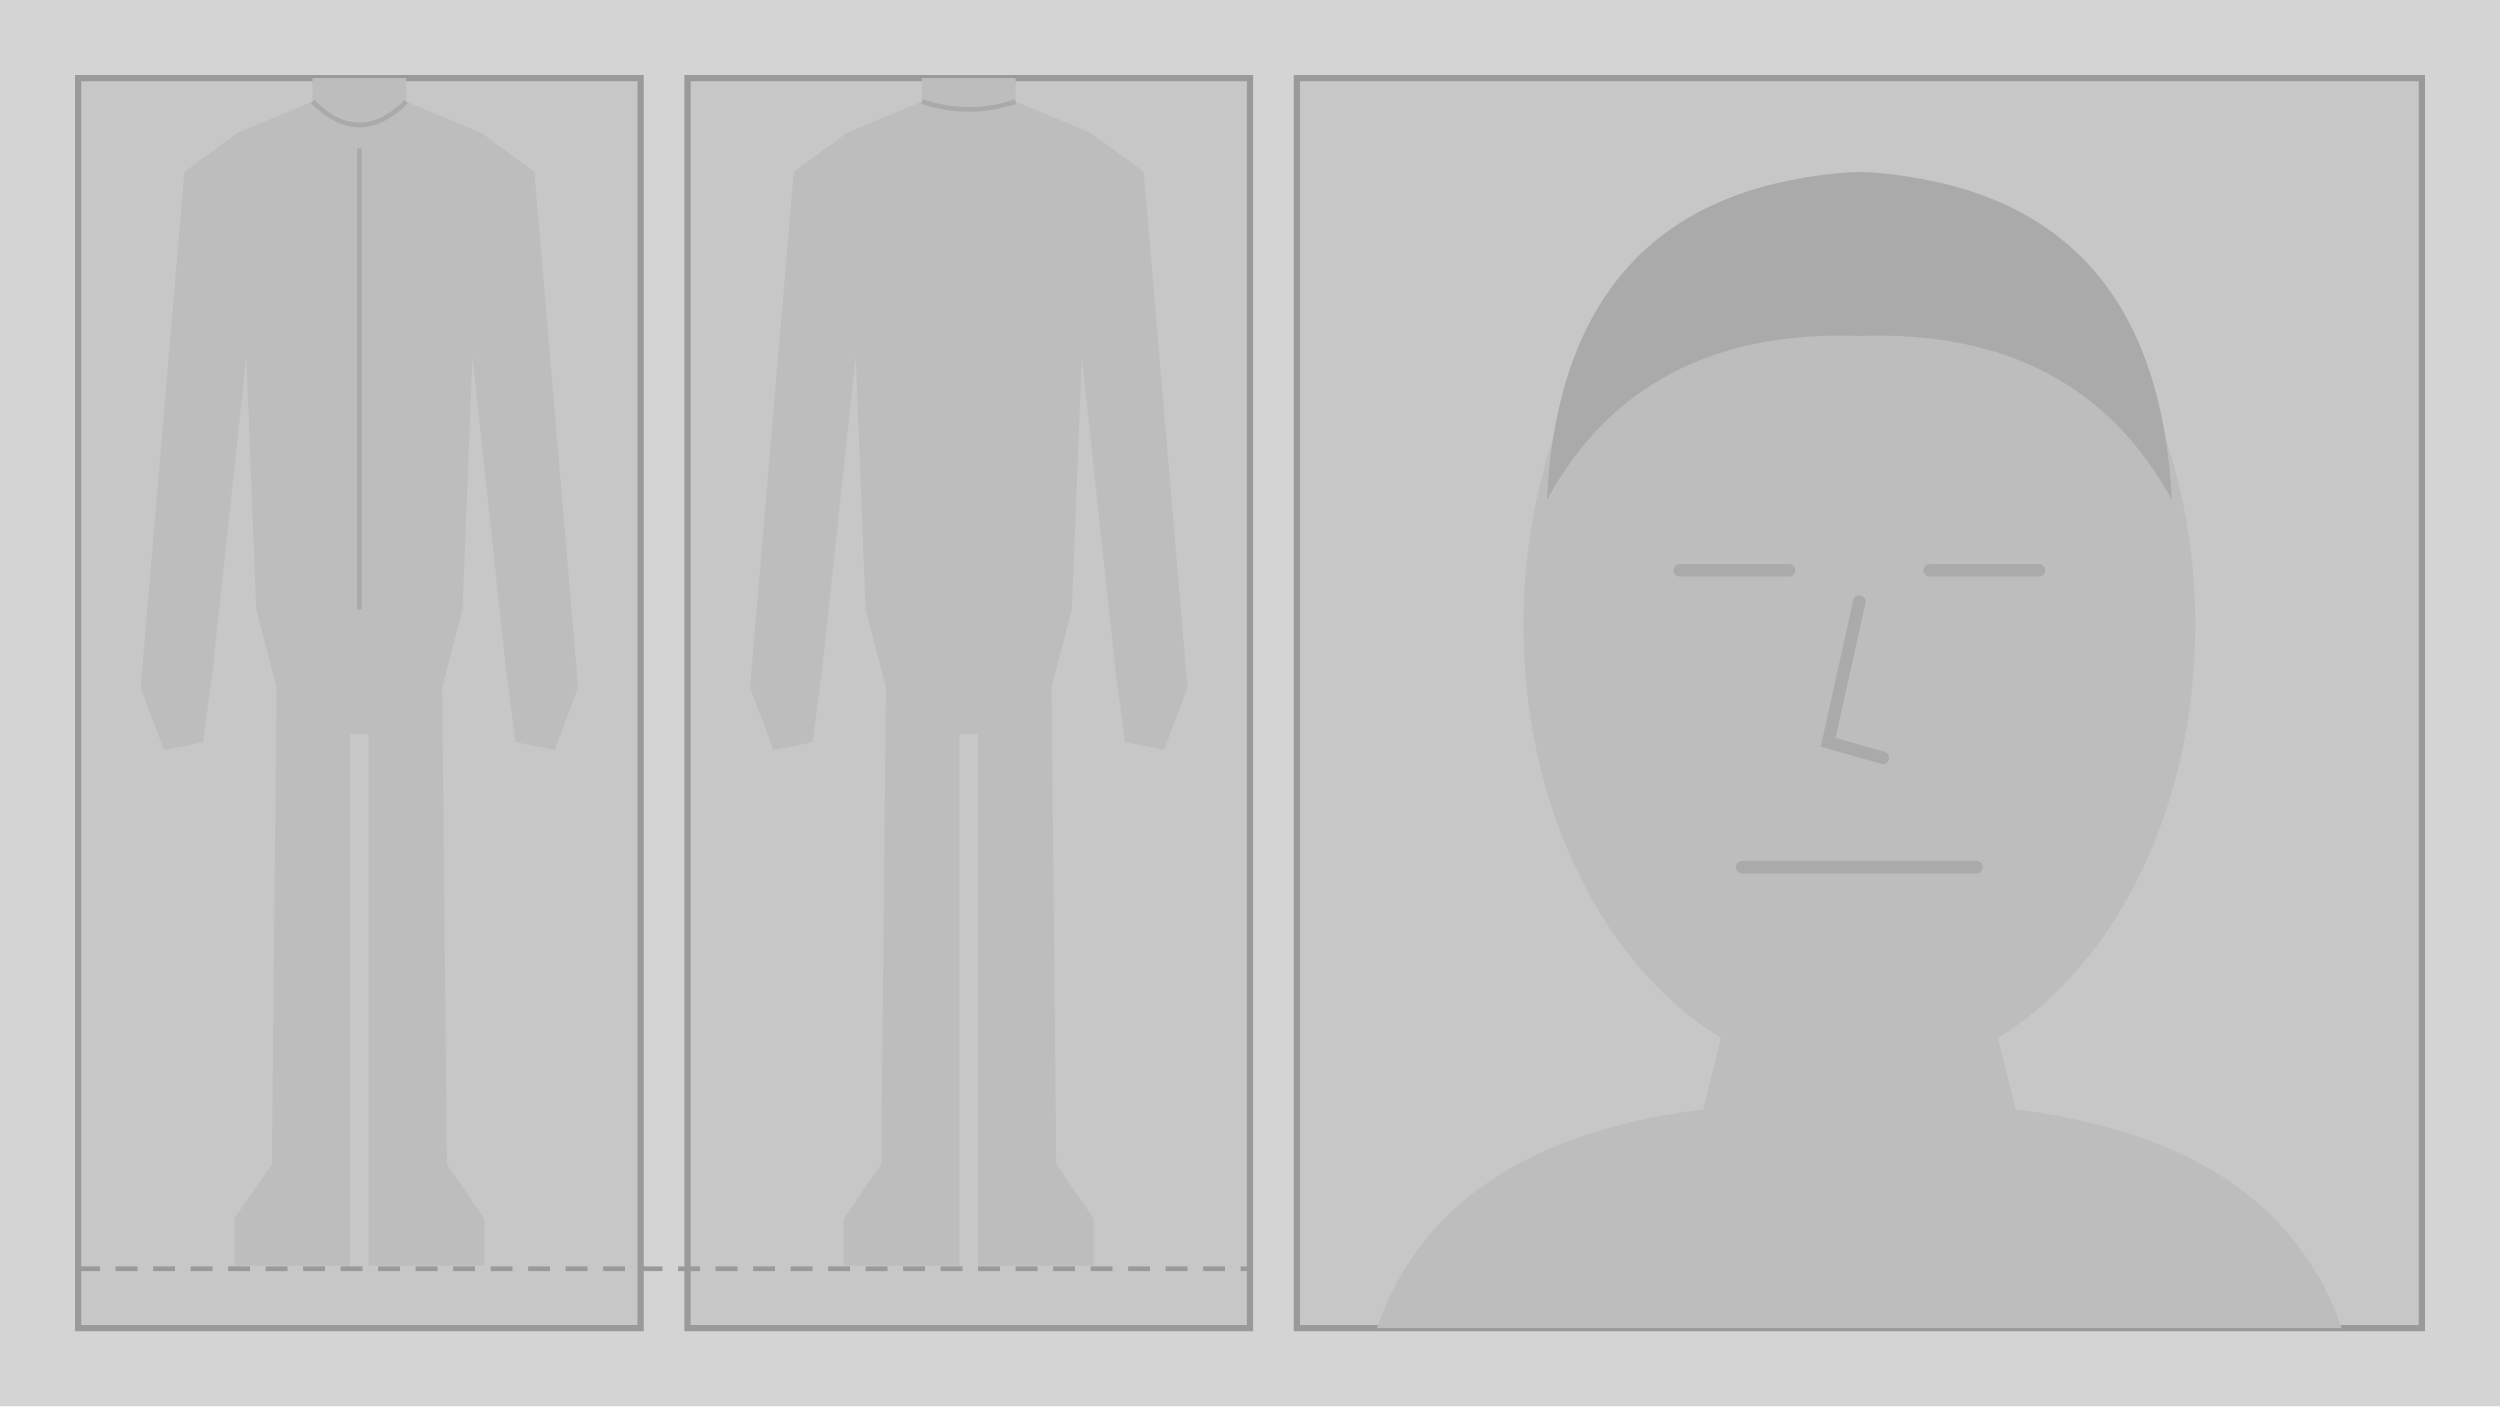
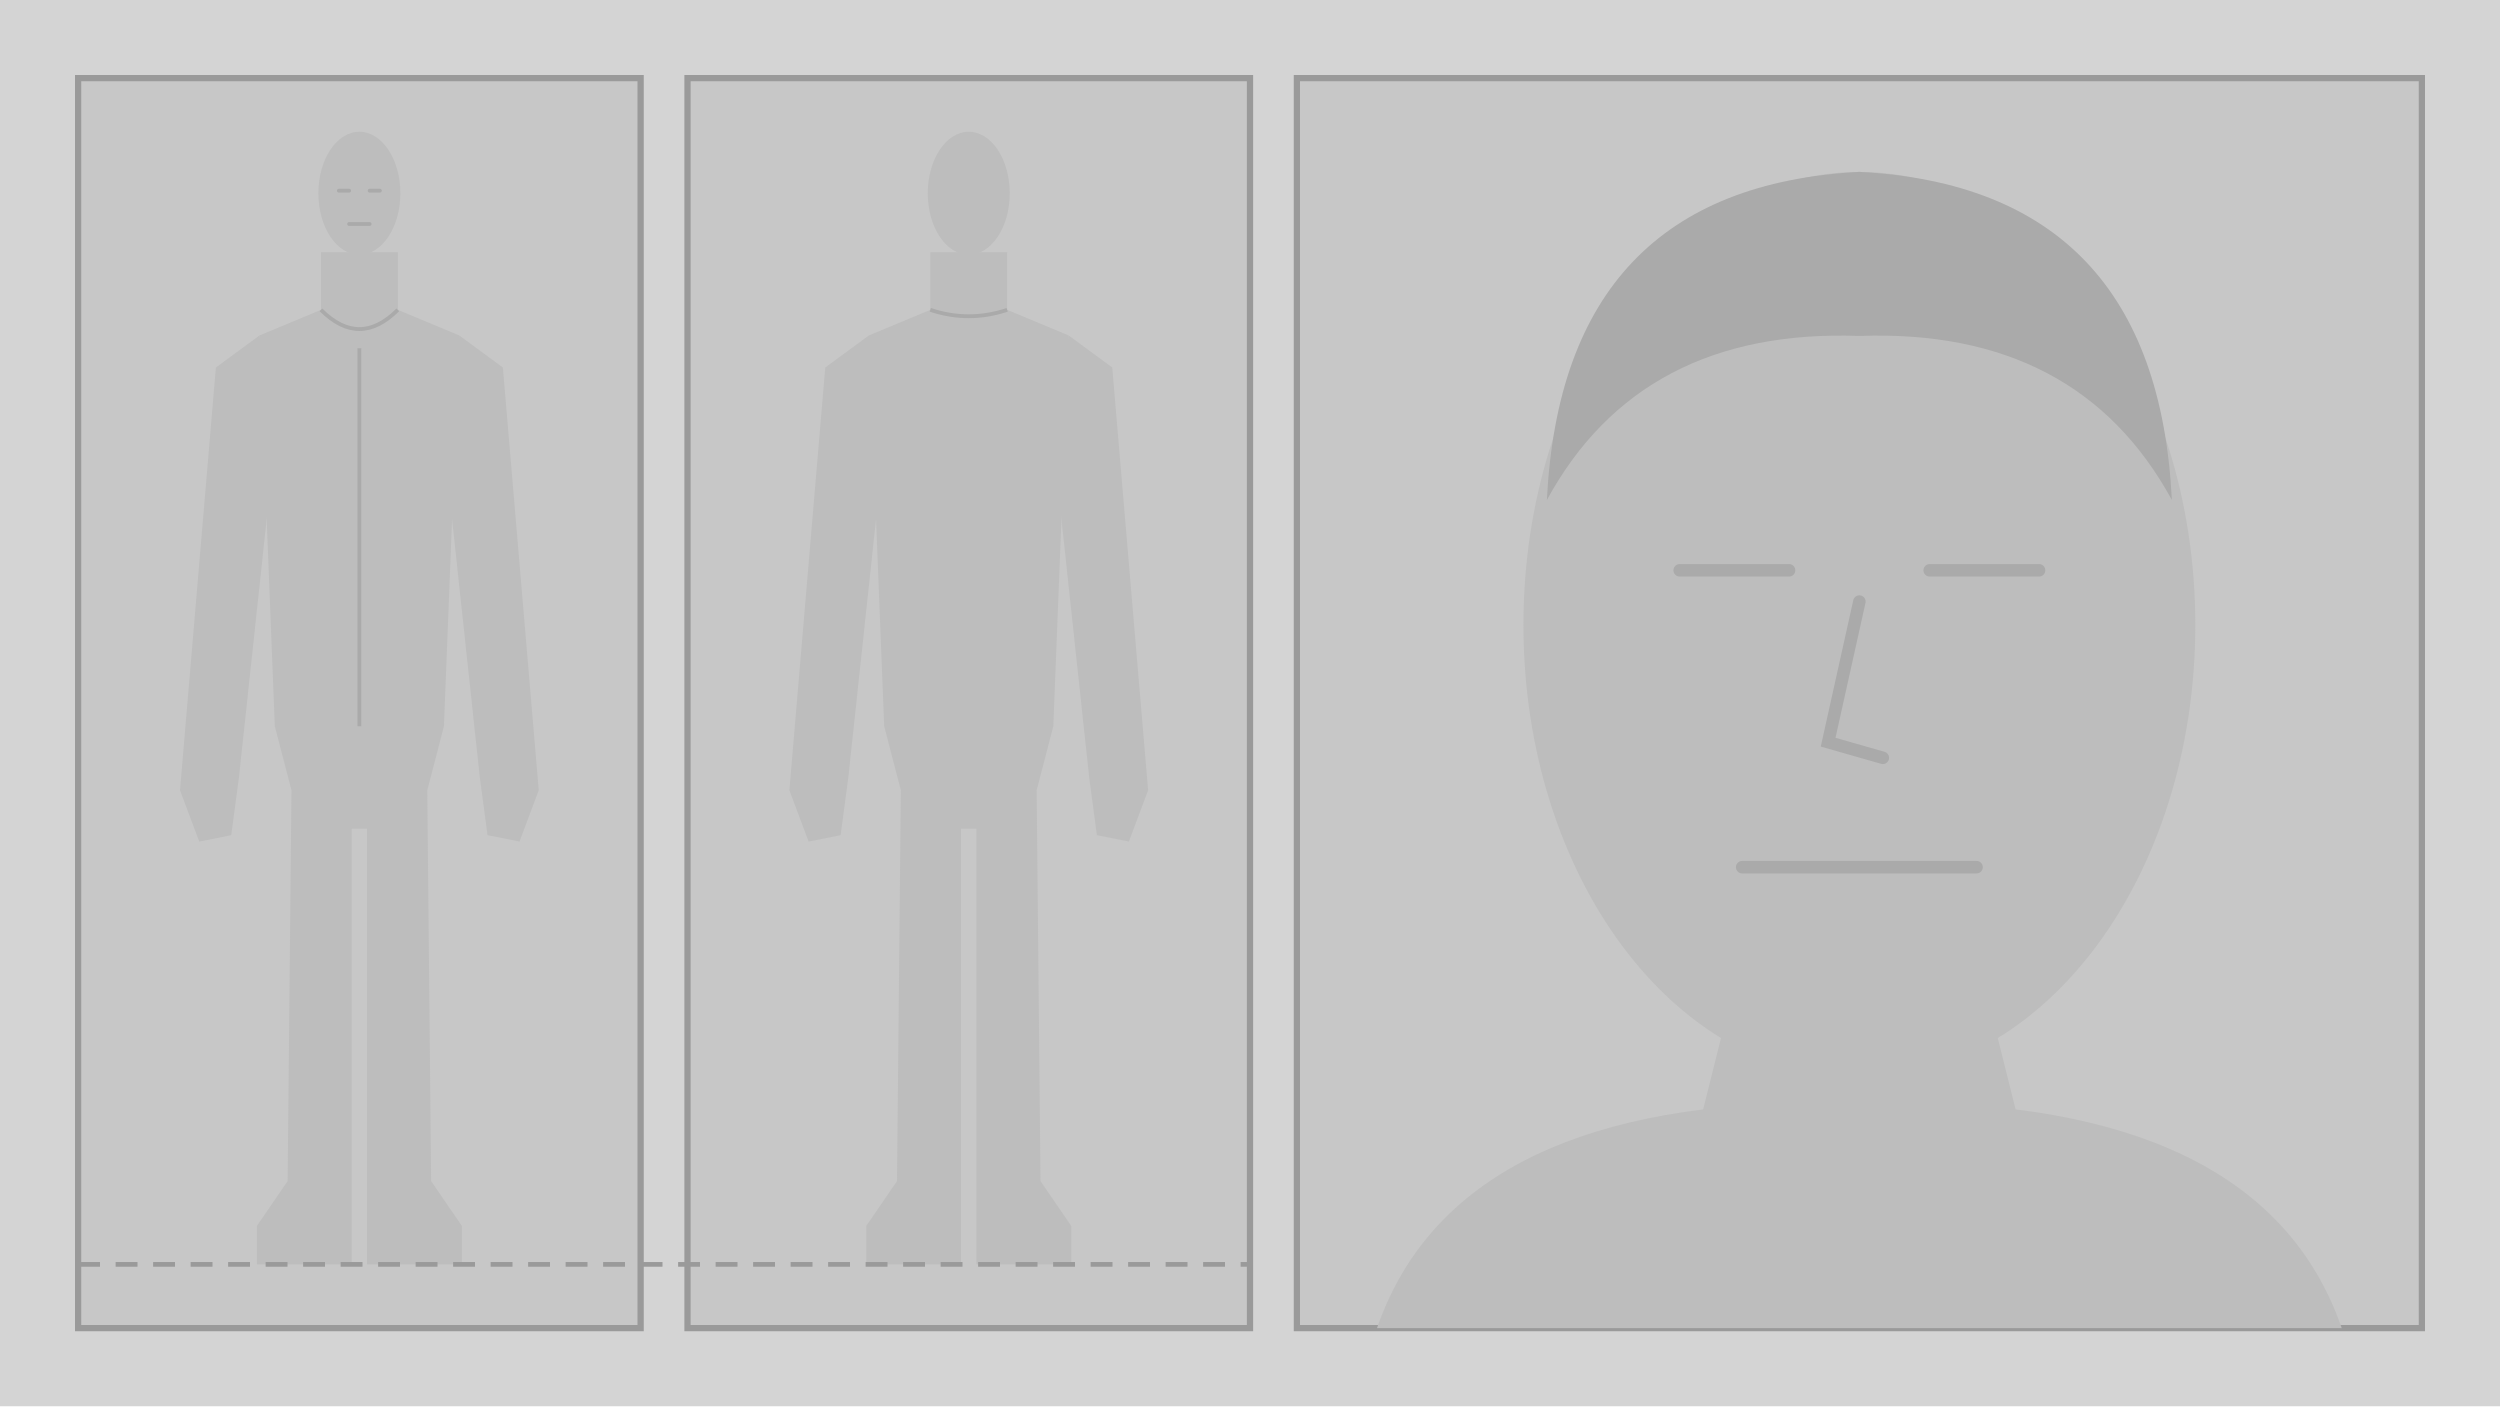
<svg xmlns="http://www.w3.org/2000/svg" viewBox="0 0 1600 900" width="1600" height="900">
  <defs>
    <clipPath id="front-crop">
      <rect x="50" y="50" width="360" height="800" />
    </clipPath>
    <clipPath id="back-crop">
      <rect x="440" y="50" width="360" height="800" />
    </clipPath>
    <clipPath id="portrait-crop">
      <rect x="830" y="50" width="720" height="800" />
    </clipPath>
    <g id="body" fill="#bdbdbd">
+       <ellipse cx="0" cy="-26" rx="32" ry="48" />
      <path d="M -30 20 L 30 20 L 30 65 L 78 85 L 66 390 L 53 440 L 56 745 L 80 780 L 80 810 L 6 810 L 6 470 L -6 470 L -6 810 L -80 810 L -80 780 L -56 745 L -53 440 L -66 390 L -78 85 L -30 65 Z" />
      <path d="M -78 85 L -112 110 L -140 440 L -125 480 L -100 475 L -94 430 L -65 160 Z" />
      <path d="M 78 85 L 112 110 L 140 440 L 125 480 L 100 475 L 94 430 L 65 160 Z" />
    </g>
  </defs>
  <rect width="1600" height="900" fill="#d4d4d4" />
  <g fill="#c7c7c7" stroke="#9a9a9a" stroke-width="4">
    <rect x="50" y="50" width="360" height="800" />
    <rect x="440" y="50" width="360" height="800" />
    <rect x="830" y="50" width="720" height="800" />
  </g>
  <g clip-path="url(#front-crop)">
-     <use href="#body" transform="translate(230,0)" />
-     <path d="M 200 65 Q 230 95 260 65 M 230 95 L 230 390" fill="none" stroke="#aaa" stroke-width="3" />
+     <g transform="translate(230,145) scale(0.82)">
+       <use href="#body" />
+       <path d="M -30 65 Q 0 95 30 65 M 0 95 L 0 390" fill="none" stroke="#aaa" stroke-width="3" />
+       <path d="M -16 -28 L -8 -28 M 8 -28 L 16 -28 M -8 -2 L 8 -2" fill="none" stroke="#aaa" stroke-width="3" stroke-linecap="round" />
+     </g>
  </g>
  <g clip-path="url(#back-crop)">
-     <use href="#body" transform="translate(620,0)" />
-     <path d="M 590 65 Q 620 75 650 65" fill="none" stroke="#aaa" stroke-width="3" />
+     <g transform="translate(620,145) scale(0.82)">
+       <use href="#body" />
+       <path d="M -30 65 Q 0 75 30 65" fill="none" stroke="#aaa" stroke-width="3" />
+     </g>
  </g>
  <g clip-path="url(#portrait-crop)">
    <path d="M 870 900 Q 890 735 1090 710 L 1110 630 L 1270 630 L 1290 710 Q 1490 735 1510 900 Z" fill="#bdbdbd" />
    <ellipse cx="1190" cy="400" rx="215" ry="290" fill="#bdbdbd" />
    <path d="M 990 320 Q 1000 120 1190 110 Q 1380 120 1390 320 Q 1330 210 1190 215 Q 1050 210 990 320 Z" fill="#aaa" />
    <path d="M 1075 365 L 1145 365 M 1235 365 L 1305 365 M 1190 385 L 1170 475 L 1205 485 M 1115 555 L 1265 555" fill="none" stroke="#aaa" stroke-width="8" stroke-linecap="round" />
  </g>
-   <line x1="50" y1="812" x2="800" y2="812" stroke="#9a9a9a" stroke-width="3" stroke-dasharray="14 10" />
+   <line x1="50" y1="809.2" x2="800" y2="809.2" stroke="#9a9a9a" stroke-width="3" stroke-dasharray="14 10" />
</svg>
